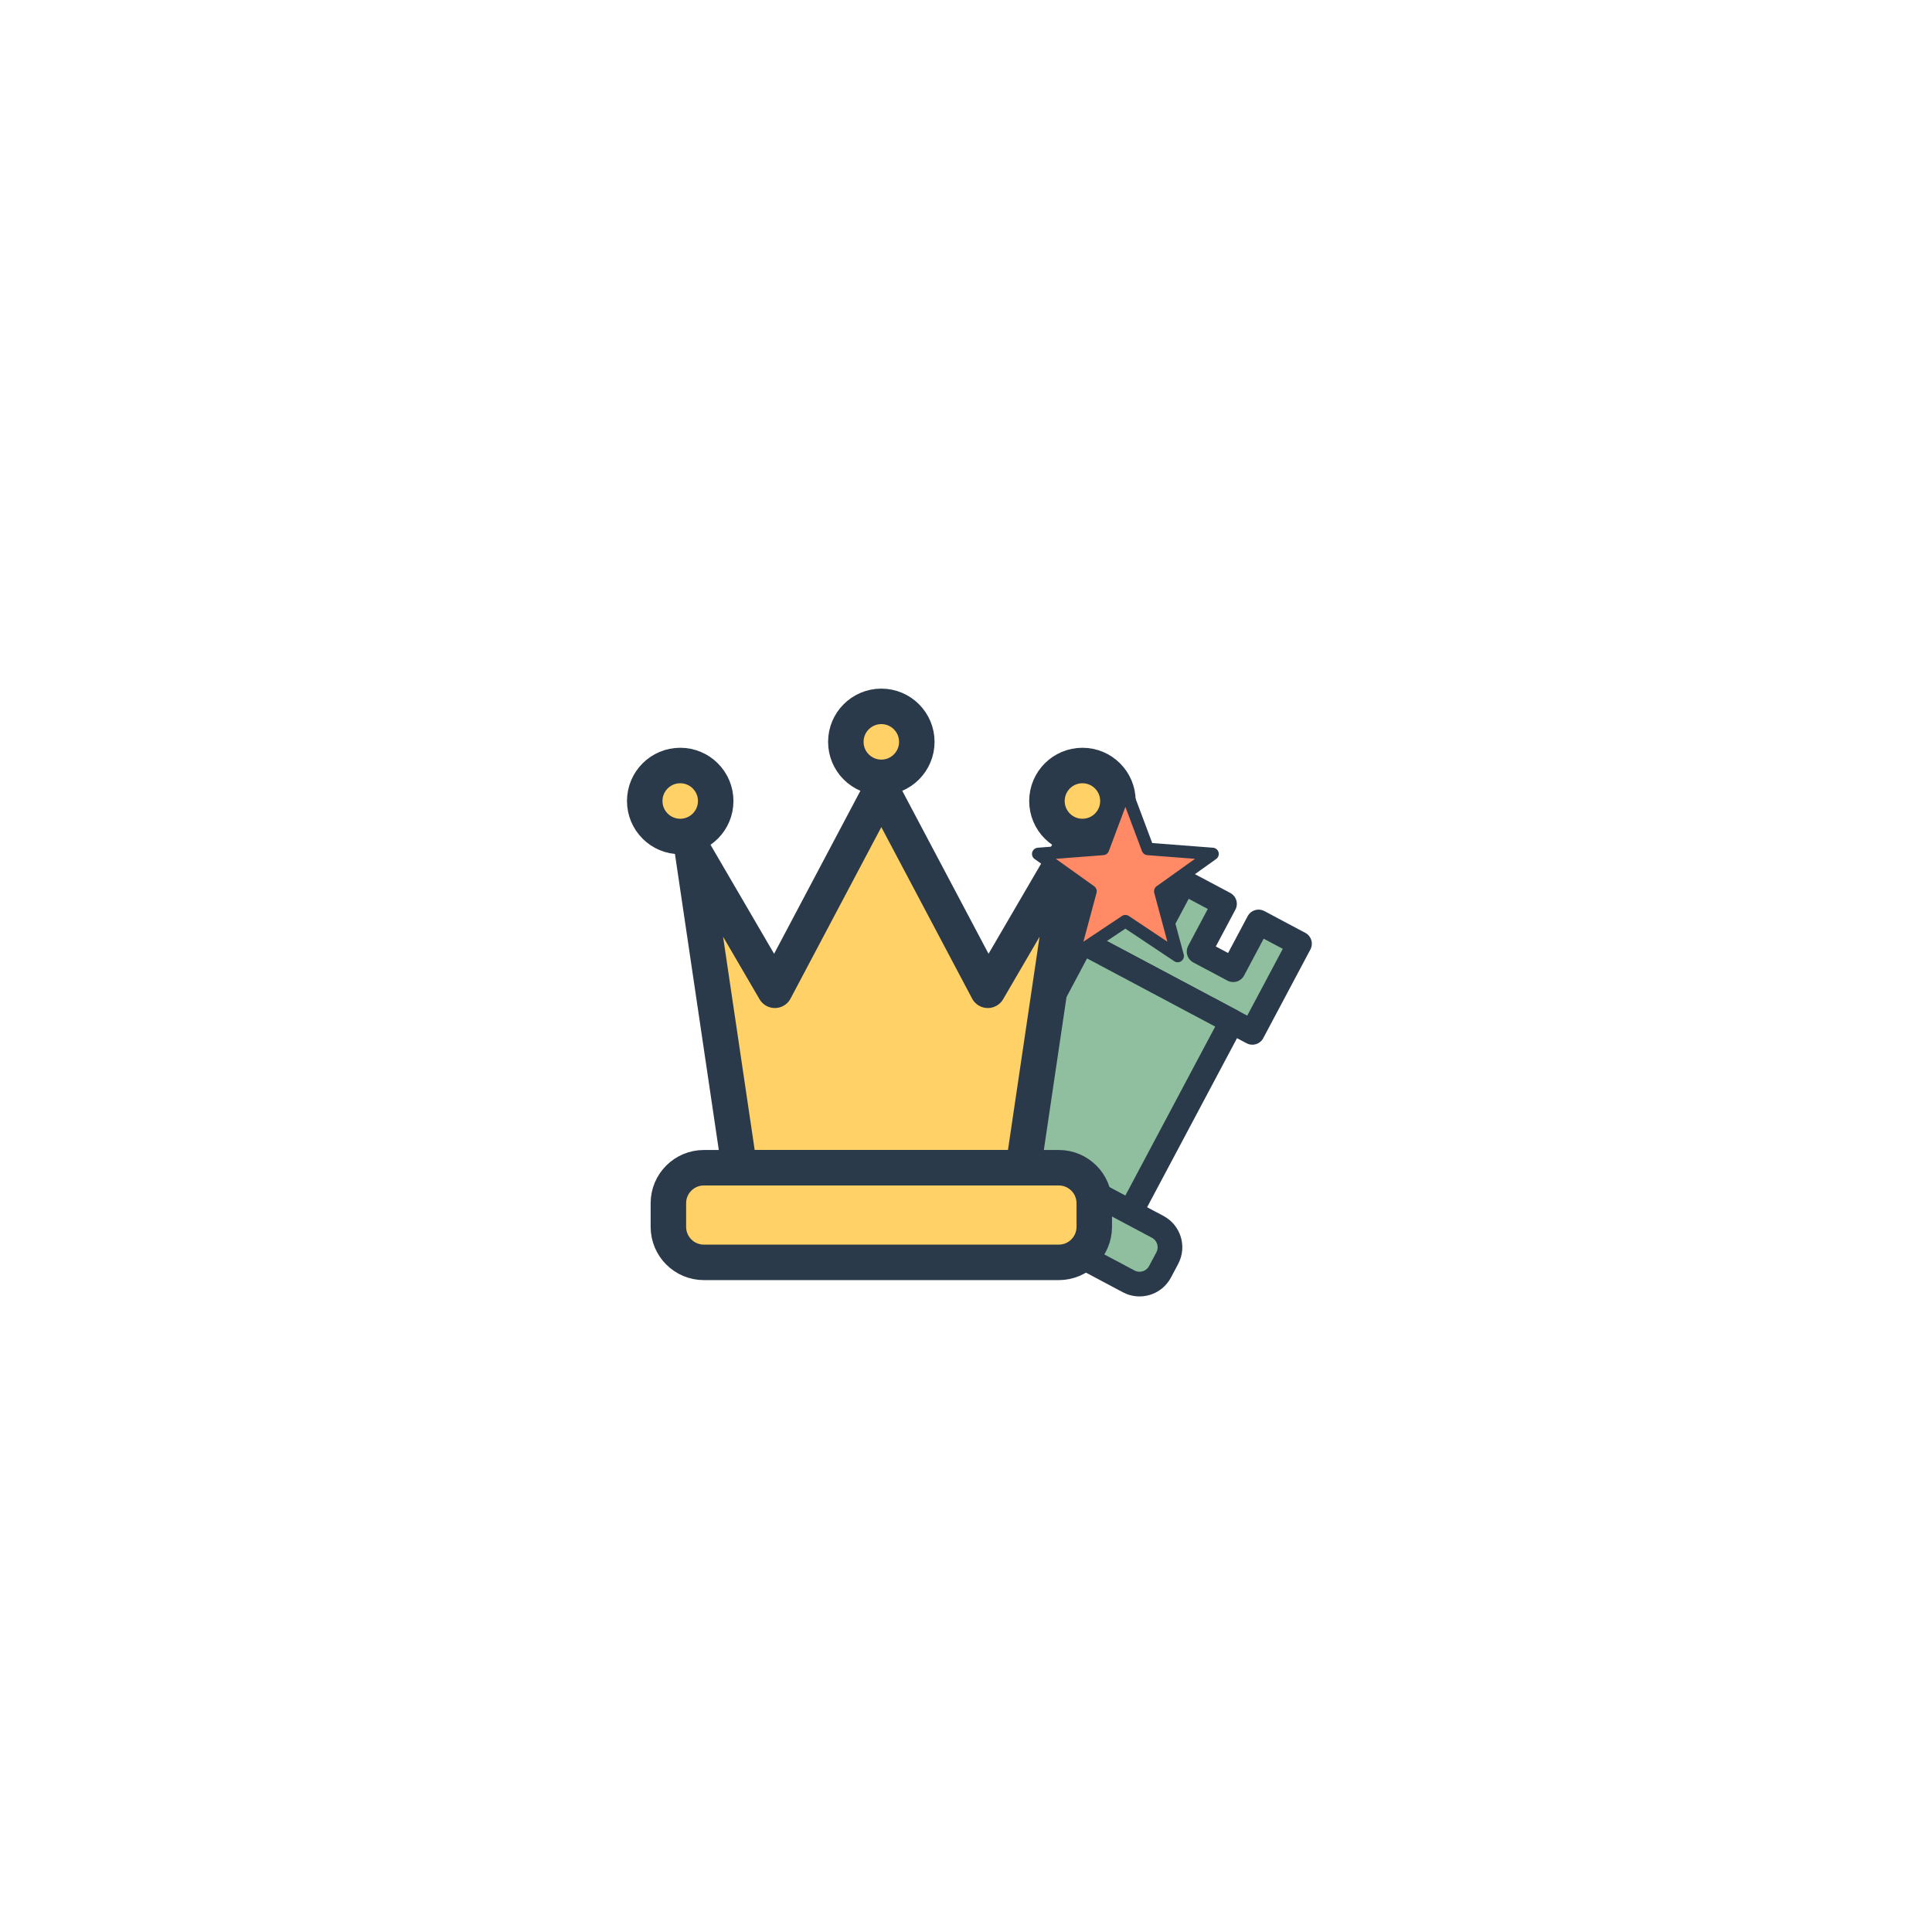
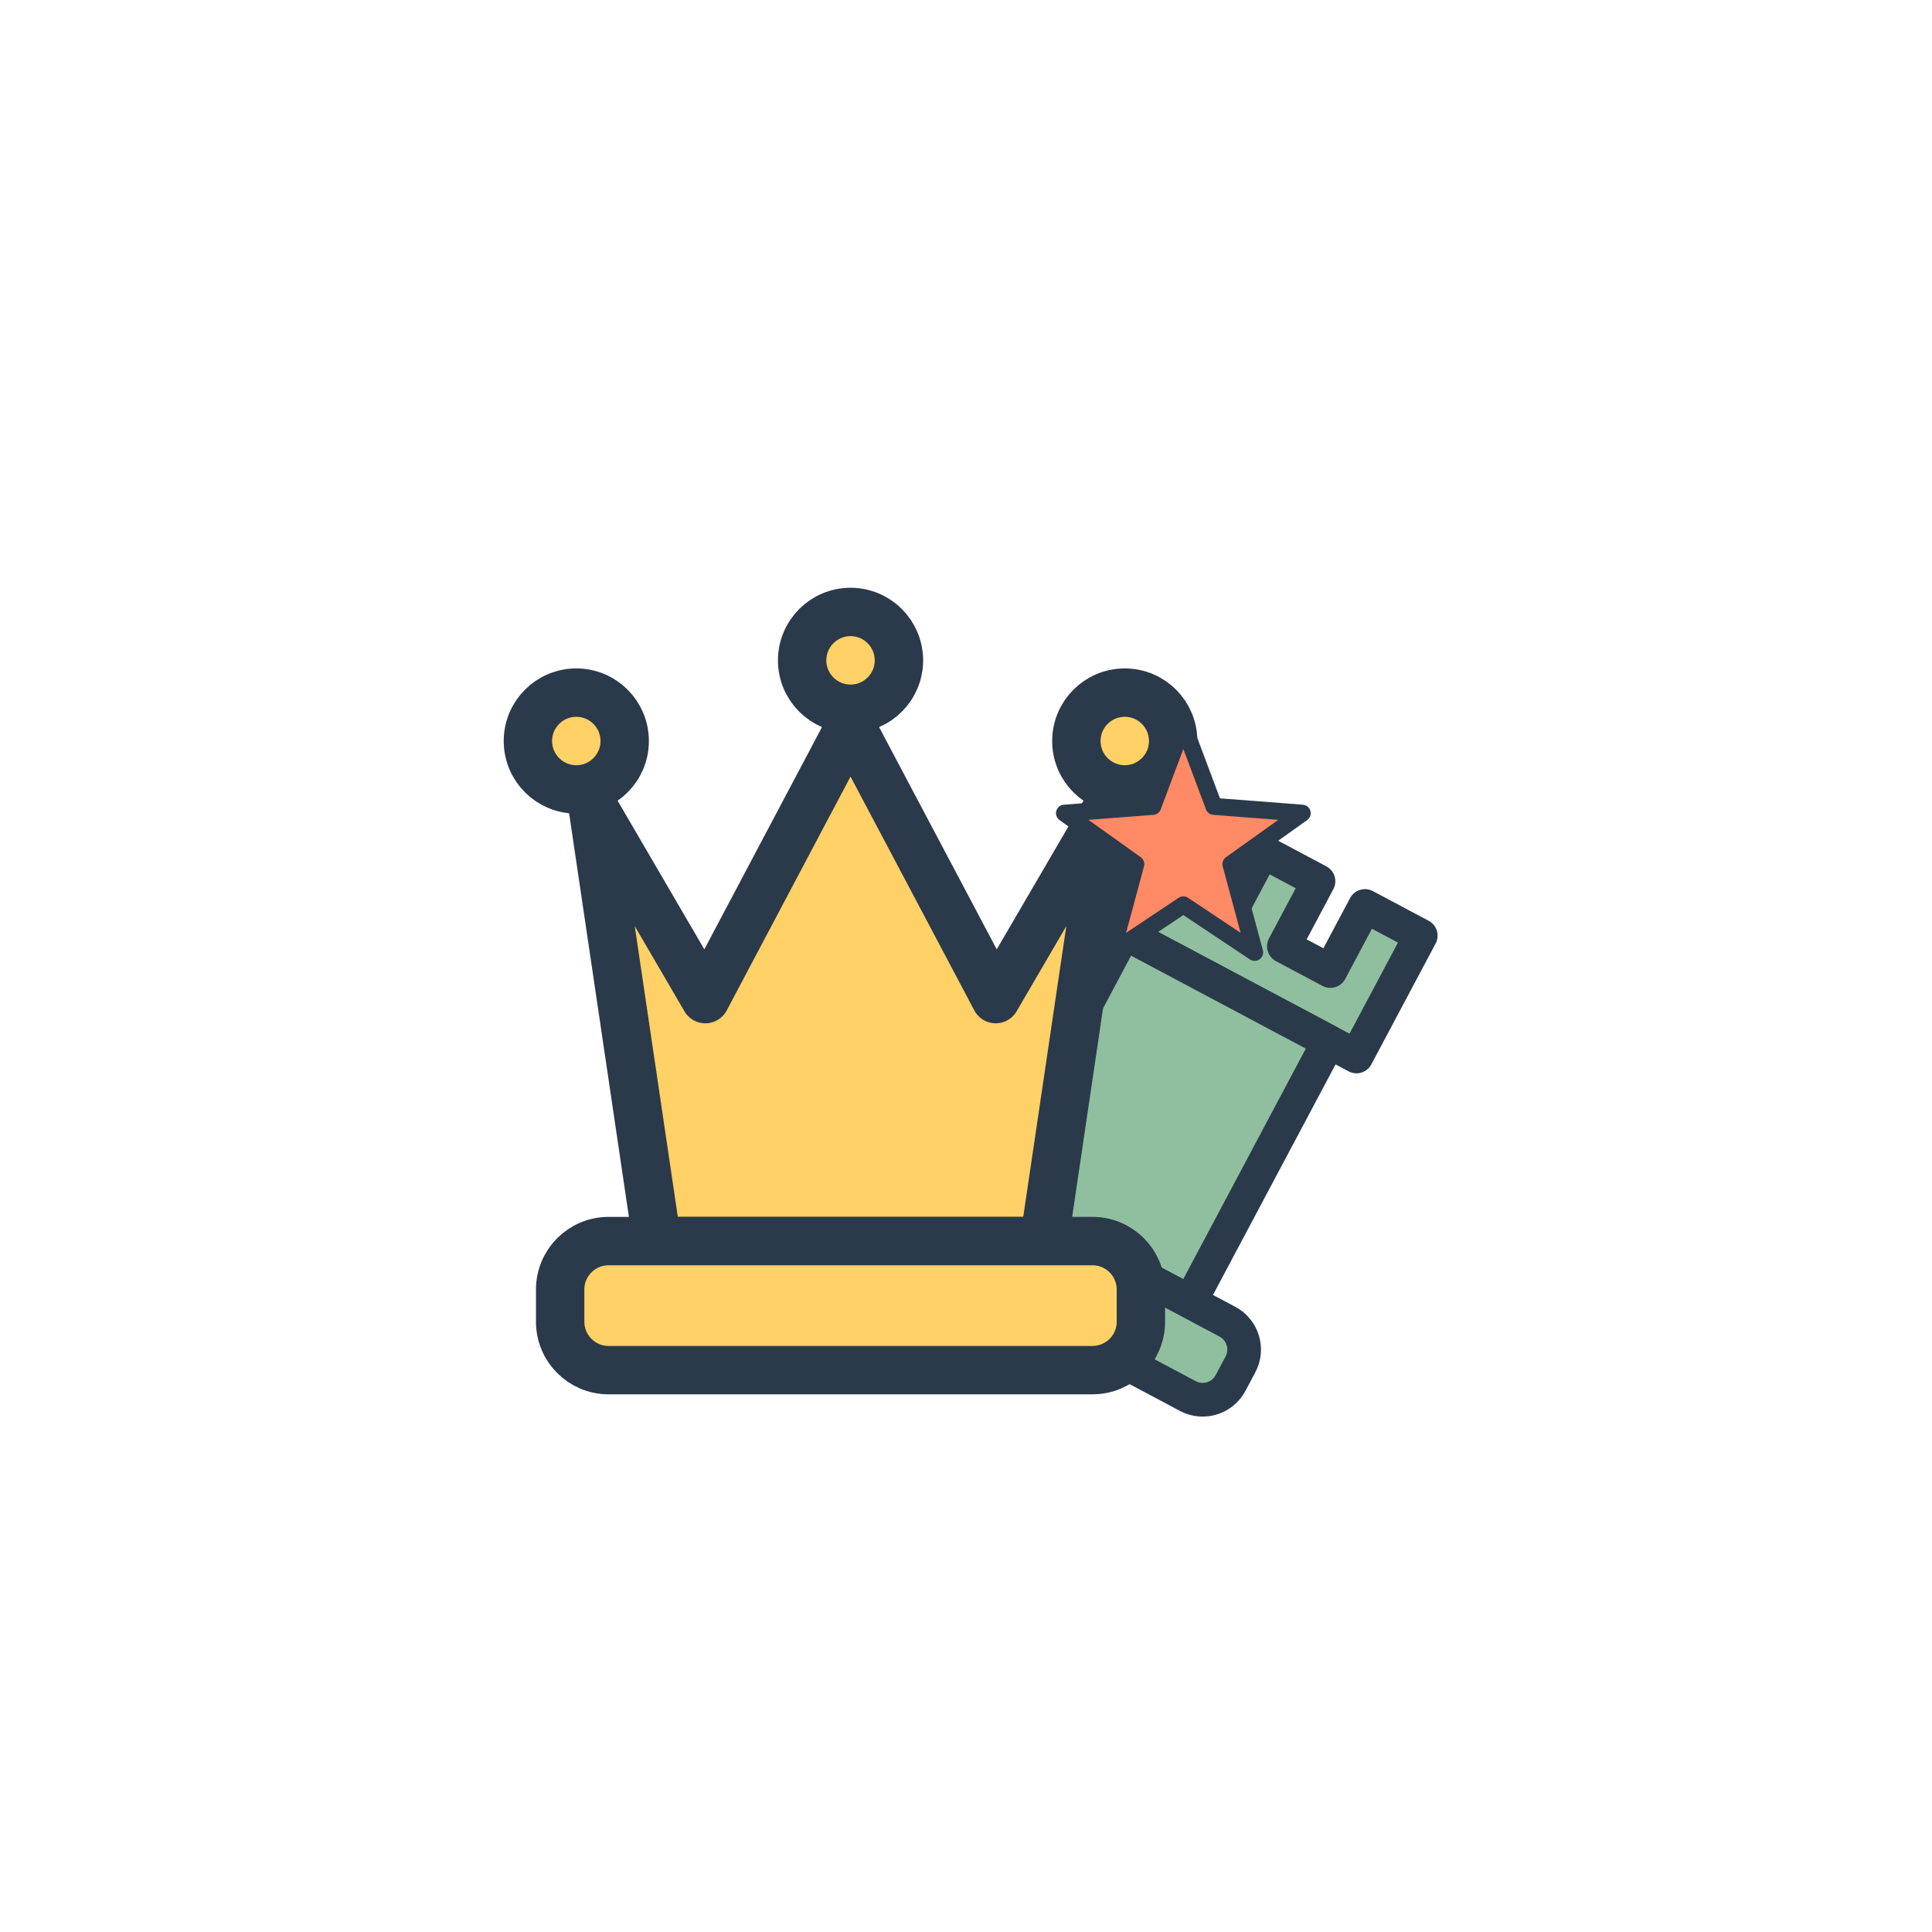
<svg xmlns="http://www.w3.org/2000/svg" viewBox="0 0 1024 1024">
-   <g transform="translate(512,512) scale(0.66) translate(-512,-512)">
+   <g transform="translate(512,512) scale(0.9) translate(-512,-512)">
    <g transform="translate(560,300) rotate(28) scale(6.2)" fill="#8FBF9F" stroke="#2B3A4A" stroke-width="3.2" stroke-linejoin="round">
      <path d="M18 11h6v7h5v-7h6v7h5v-7h6v13H18z" />
      <path d="M21 24h22v28H21z" />
      <rect x="14" y="52" width="36" height="8" rx="3" />
    </g>
    <g transform="translate(140,180) scale(9.5)" fill="#FFD166" stroke="#2B3A4A" stroke-width="3" stroke-linejoin="round">
      <circle cx="15" cy="21" r="3" />
      <circle cx="32" cy="16" r="3" />
      <circle cx="49" cy="21" r="3" />
      <path d="M16 25l7 12 9-17 9 17 7-12-4 27H20z" />
      <rect x="14" y="52" width="36" height="8" rx="3" />
    </g>
    <g fill="#FF8A65" stroke="#2B3A4A" stroke-width="10" stroke-linejoin="round" transform="translate(640,440)">
      <path d="M0 -70 L18 -22 L70 -18 L28 12 L42 64 L0 36 L-42 64 L-28 12 L-70 -18 L-18 -22 Z" />
    </g>
  </g>
</svg>
